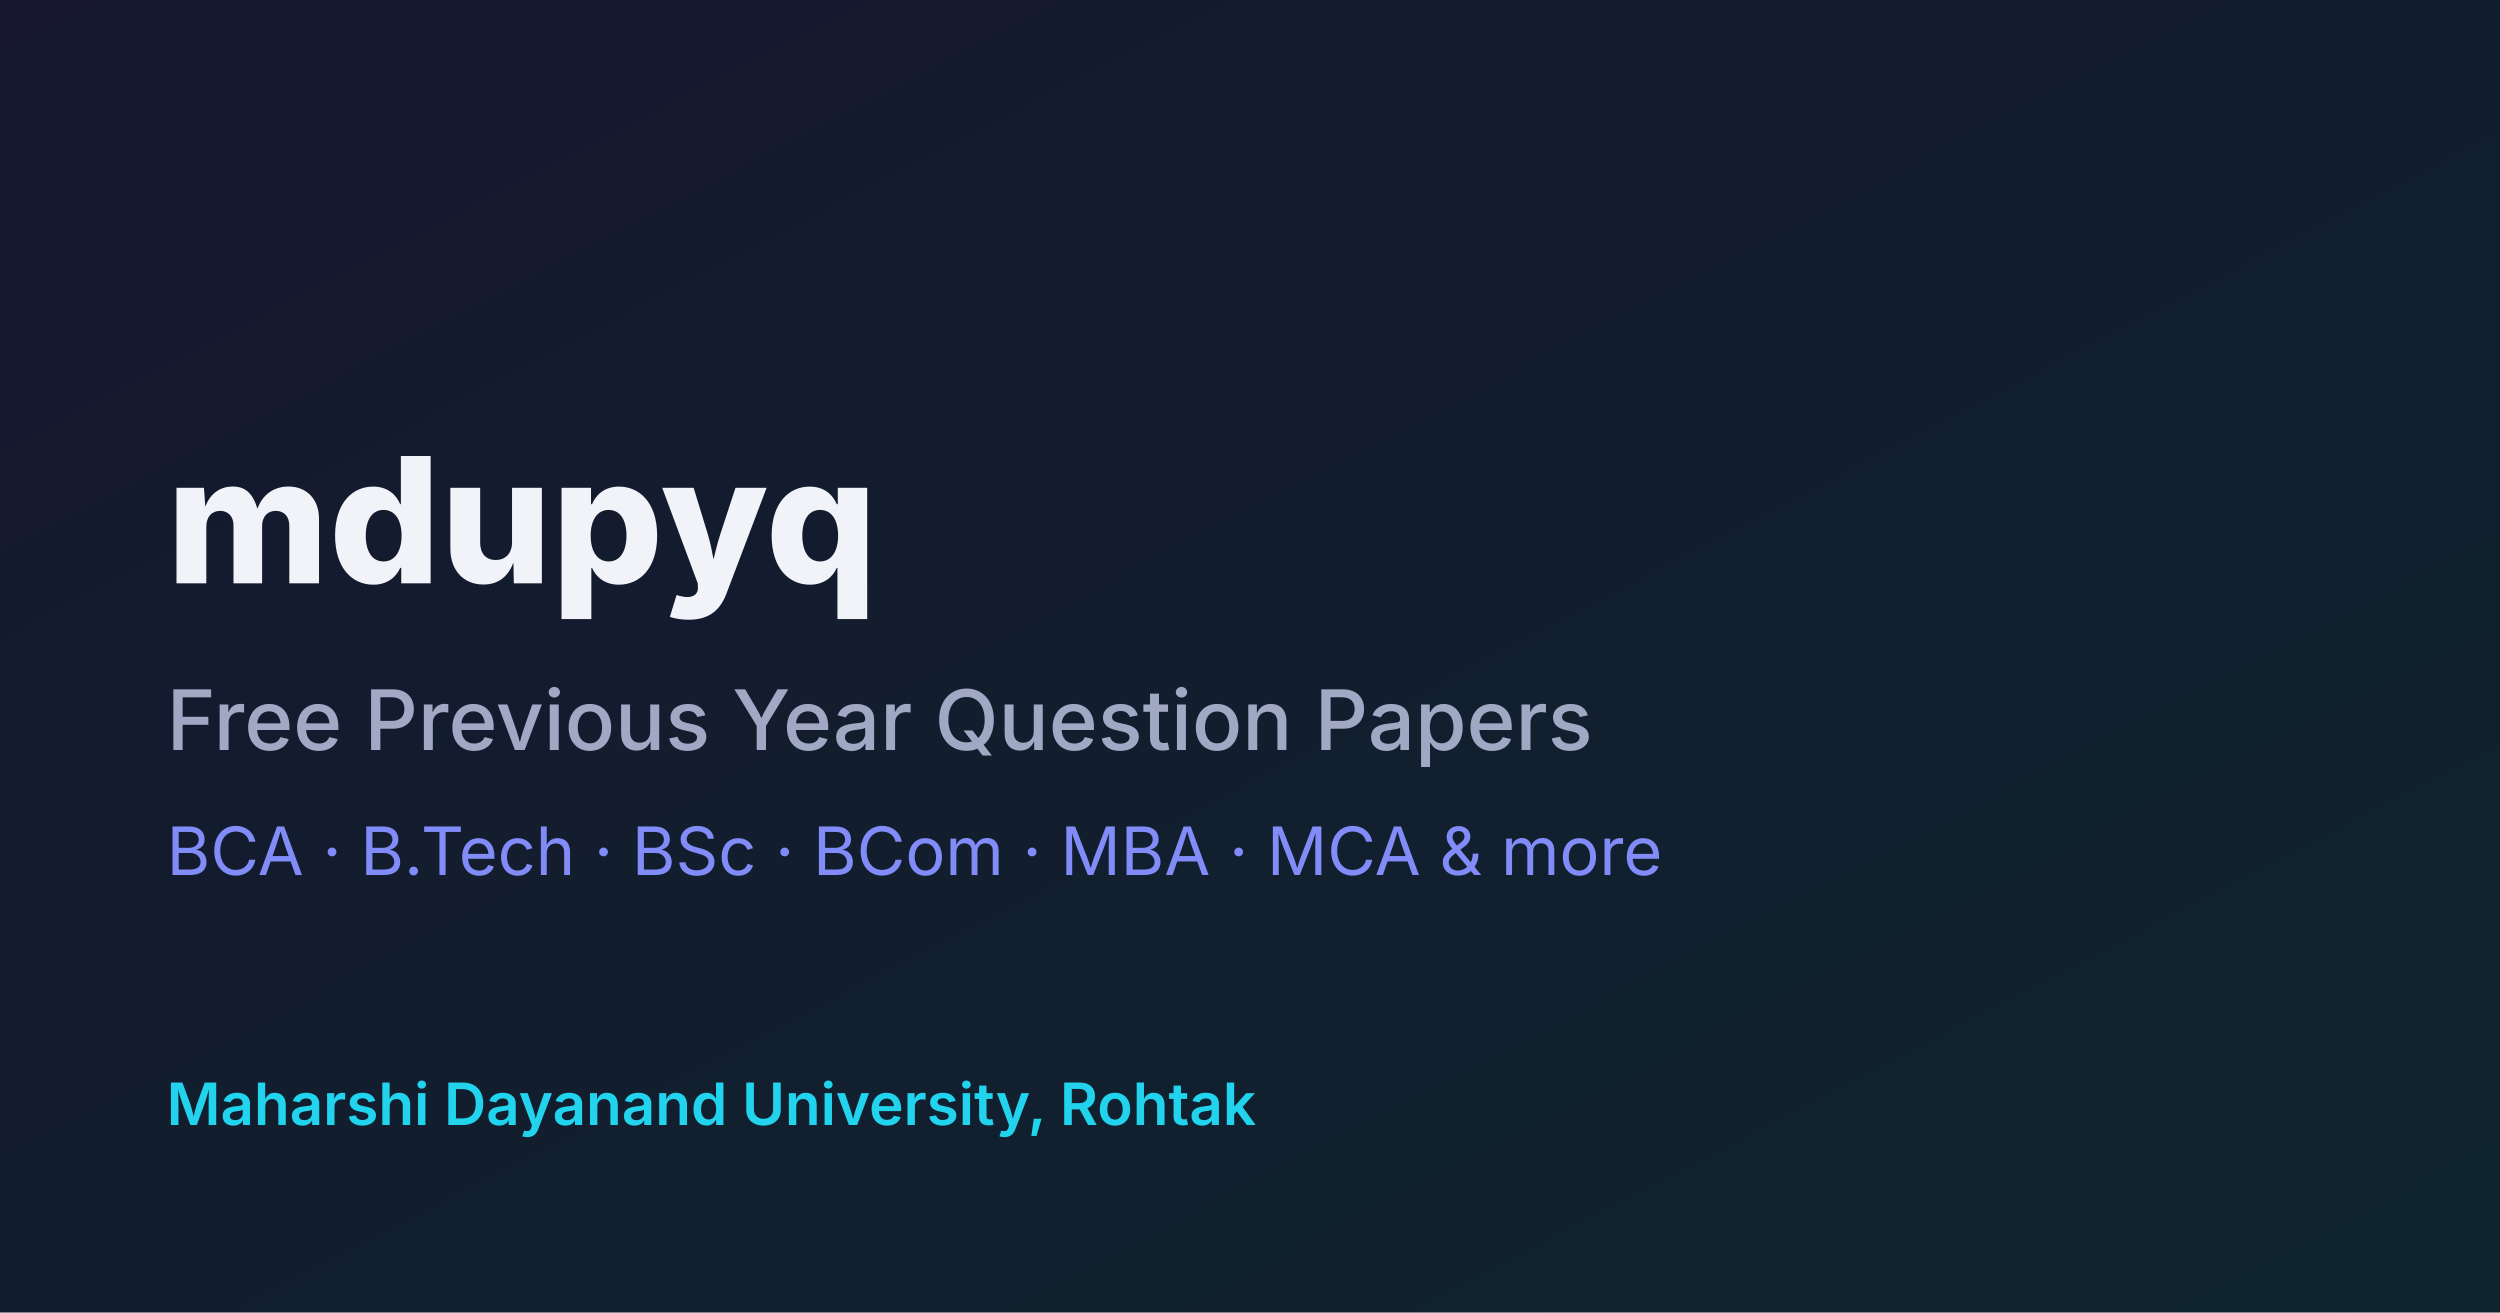
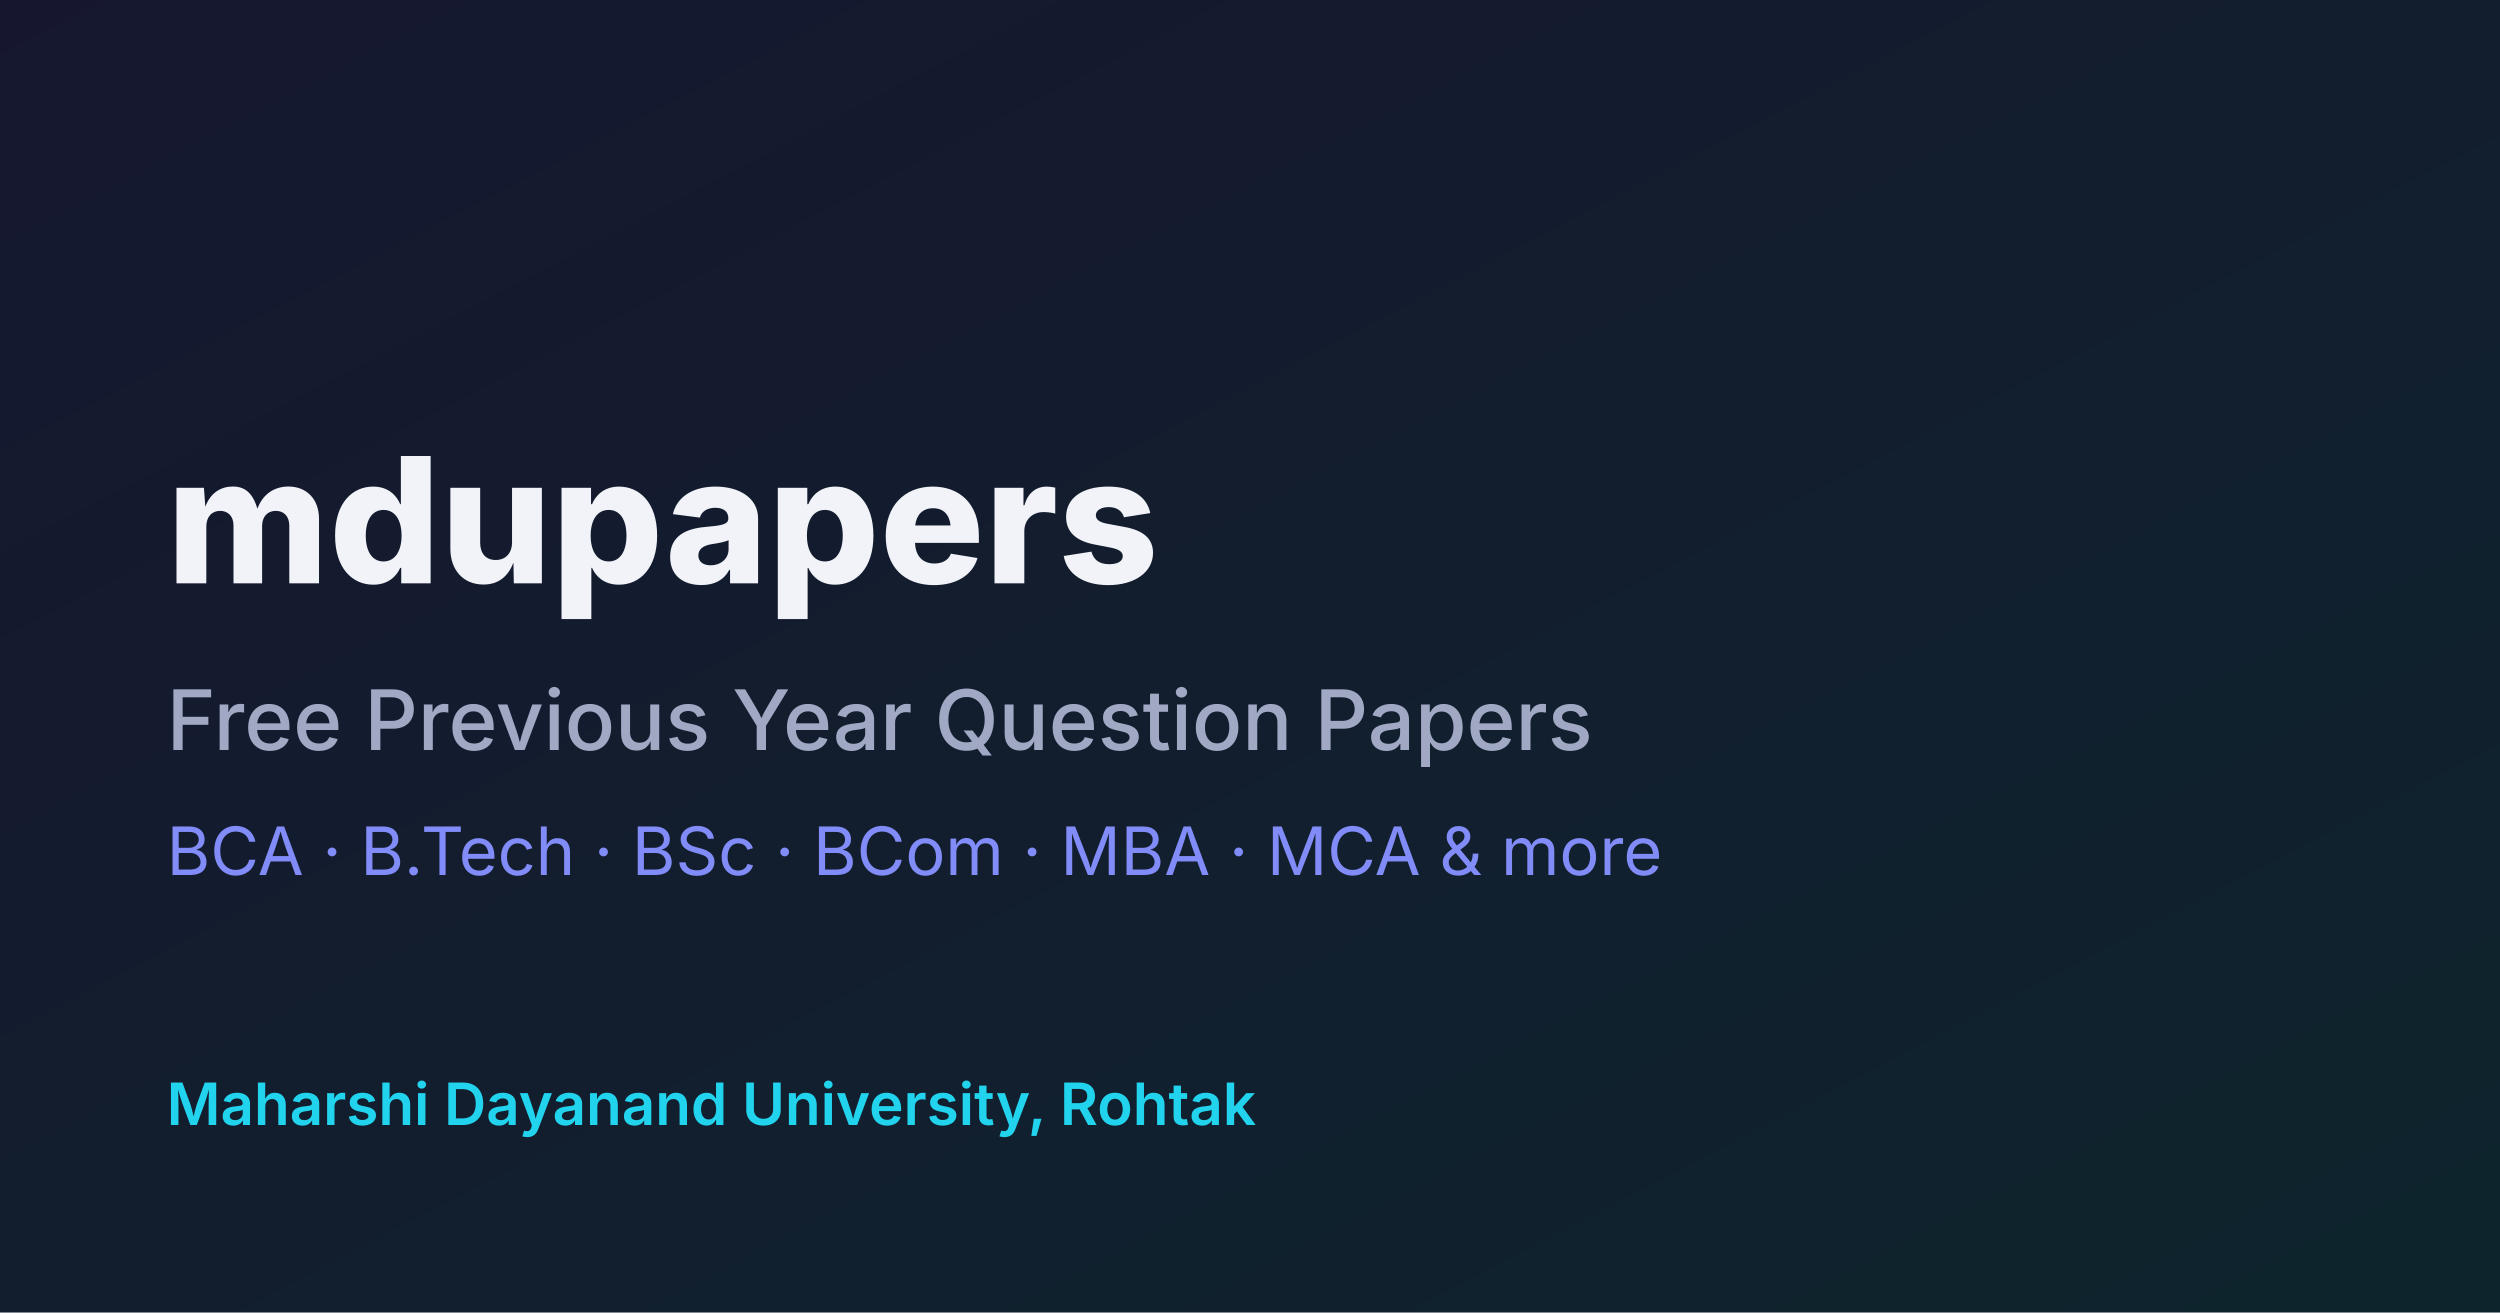
<svg xmlns="http://www.w3.org/2000/svg" viewBox="0 0 1200 630" width="1200" height="630">
  <defs>
    <linearGradient id="bg" x1="0" y1="0" x2="1" y2="1">
      <stop offset="0" stop-color="#4F46E5" />
      <stop offset="1" stop-color="#06B6D4" />
    </linearGradient>
  </defs>
  <rect width="1200" height="630" fill="#0F1117" />
  <rect width="1200" height="630" fill="url(#bg)" opacity="0.12" />
-   <text x="80" y="280" font-family="Inter, sans-serif" font-size="84" font-weight="800" fill="#F1F3F9">mdupyq</text>
+   <text x="80" y="280" font-family="Inter, sans-serif" font-size="84" font-weight="800" fill="#F1F3F9">mdupapers</text>
  <text x="80" y="360" font-family="Inter, sans-serif" font-size="40" font-weight="500" fill="#A0A8C4">Free Previous Year Question Papers</text>
  <text x="80" y="420" font-family="Inter, sans-serif" font-size="32" font-weight="400" fill="#818CF8">BCA · B.Tech · BSc · BCom · MBA · MCA &amp; more</text>
  <text x="80" y="540" font-family="Inter, sans-serif" font-size="28" font-weight="600" fill="#22D3EE">Maharshi Dayanand University, Rohtak</text>
</svg>
